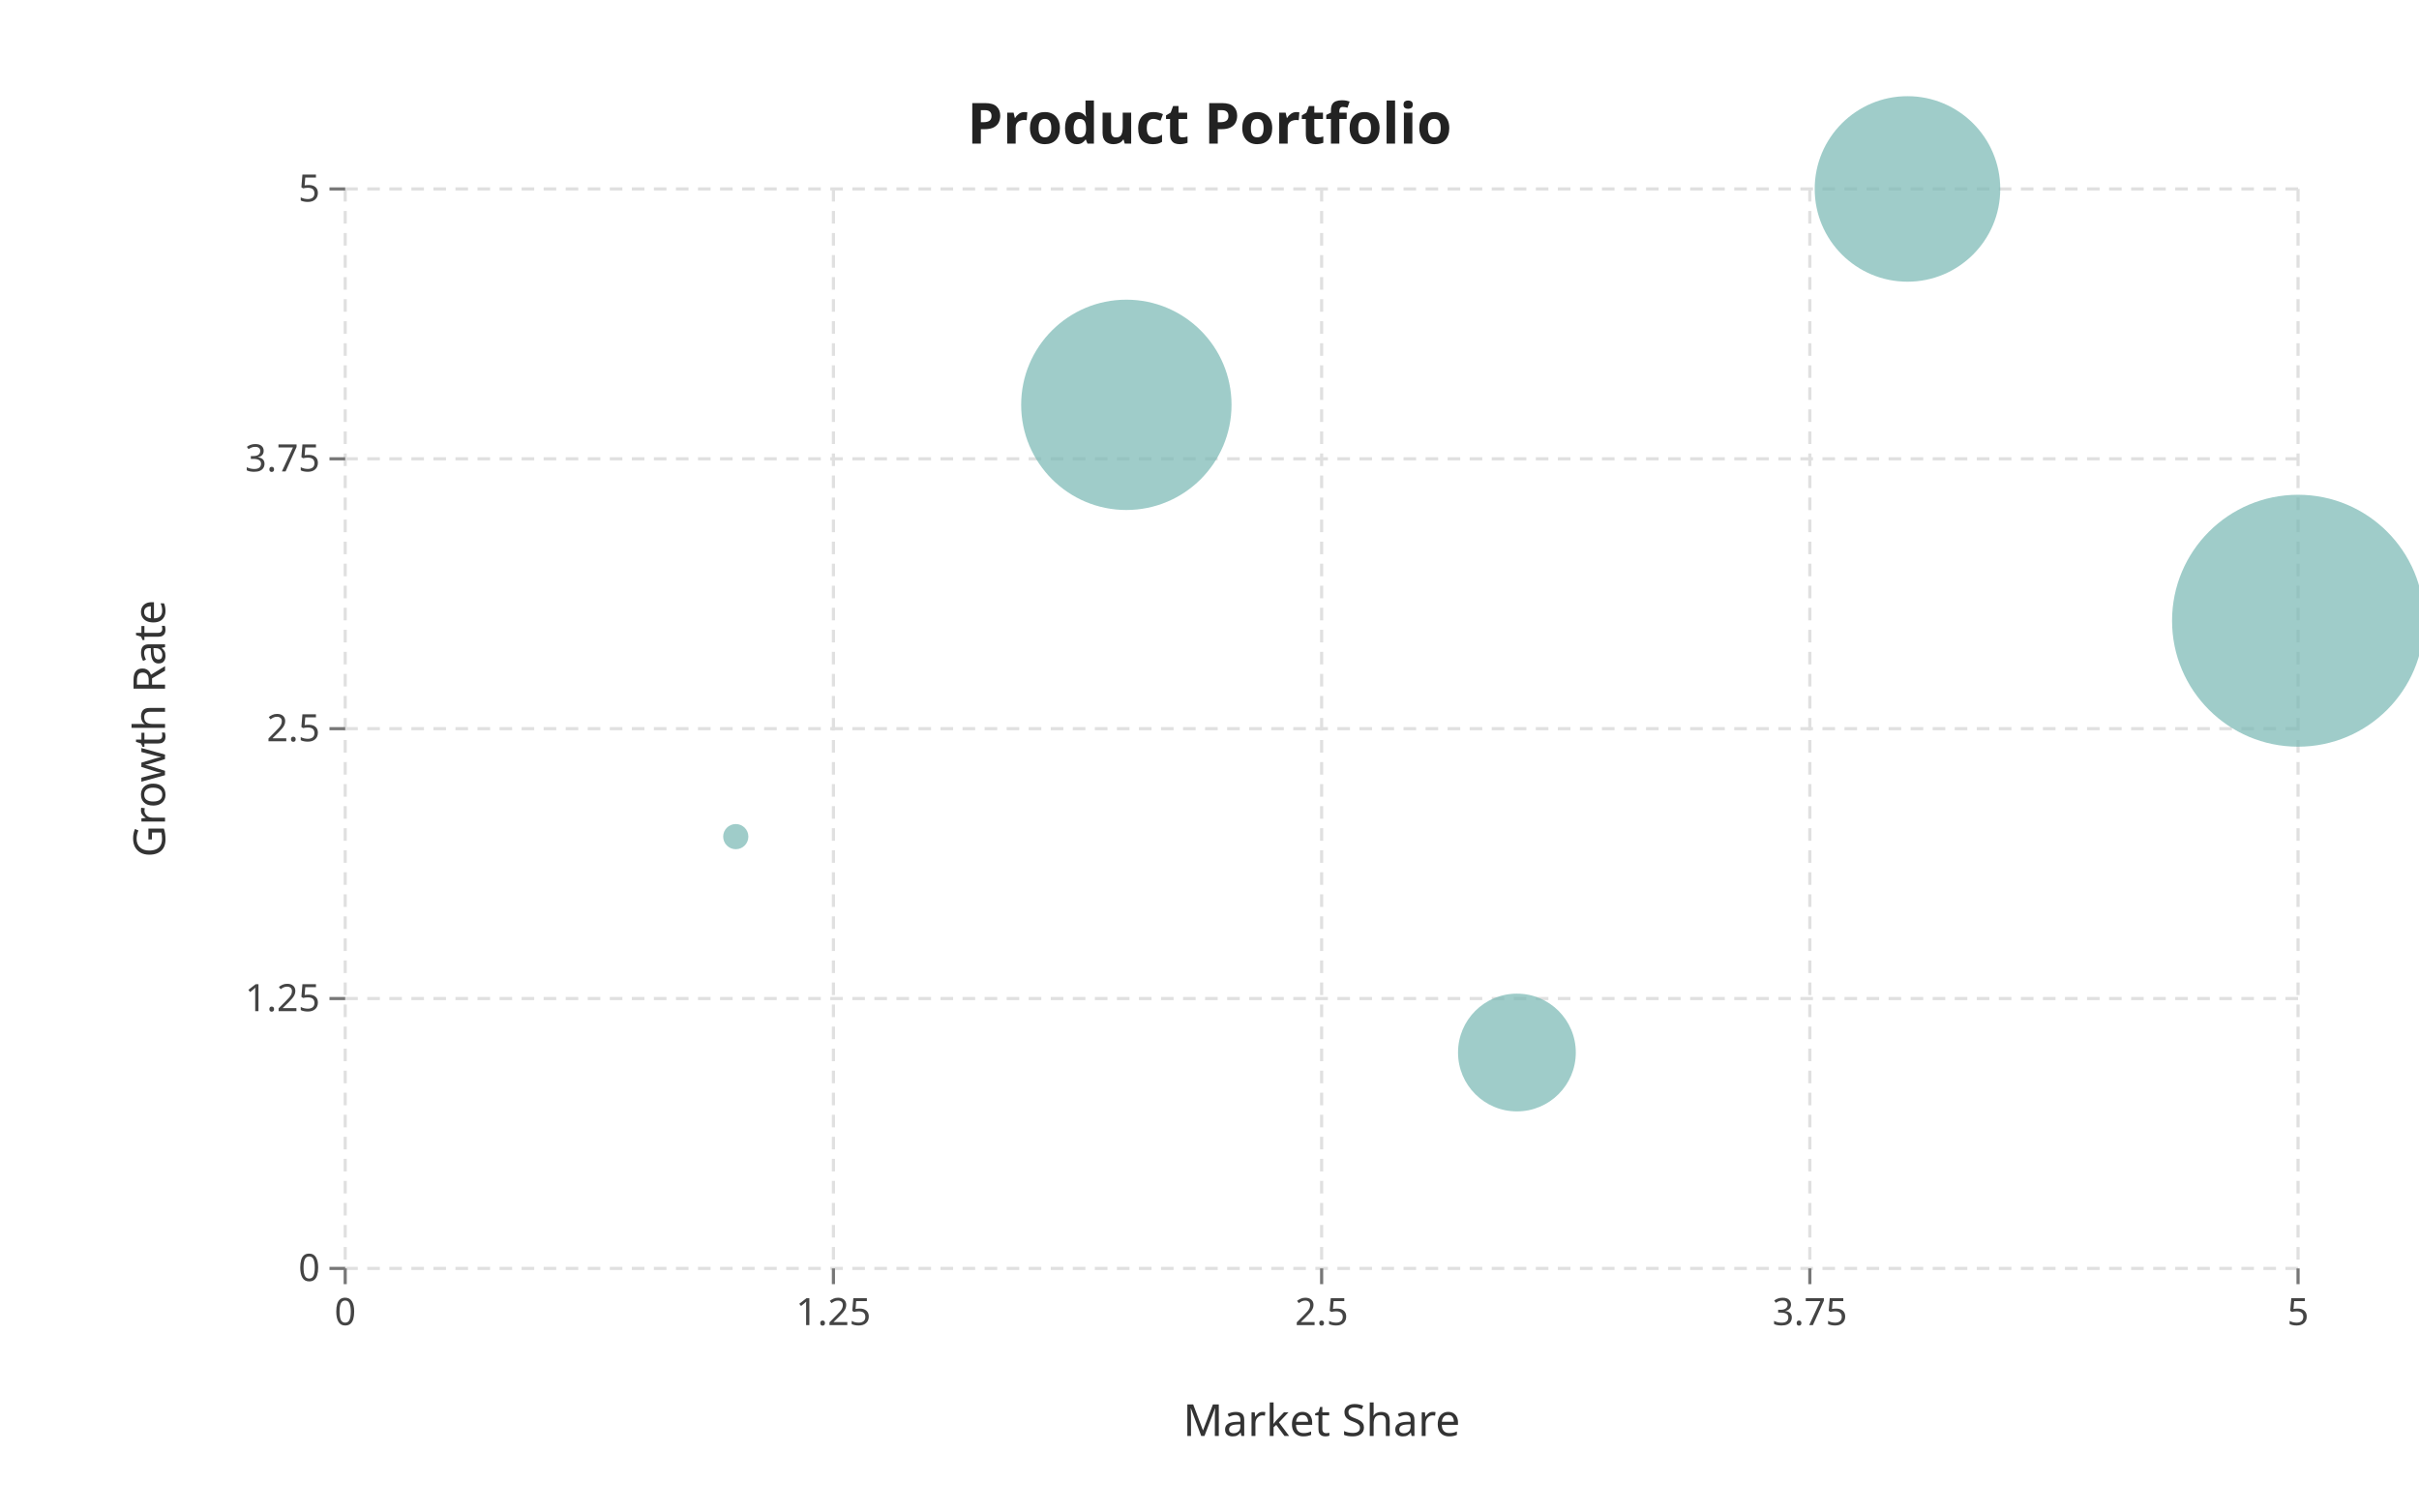
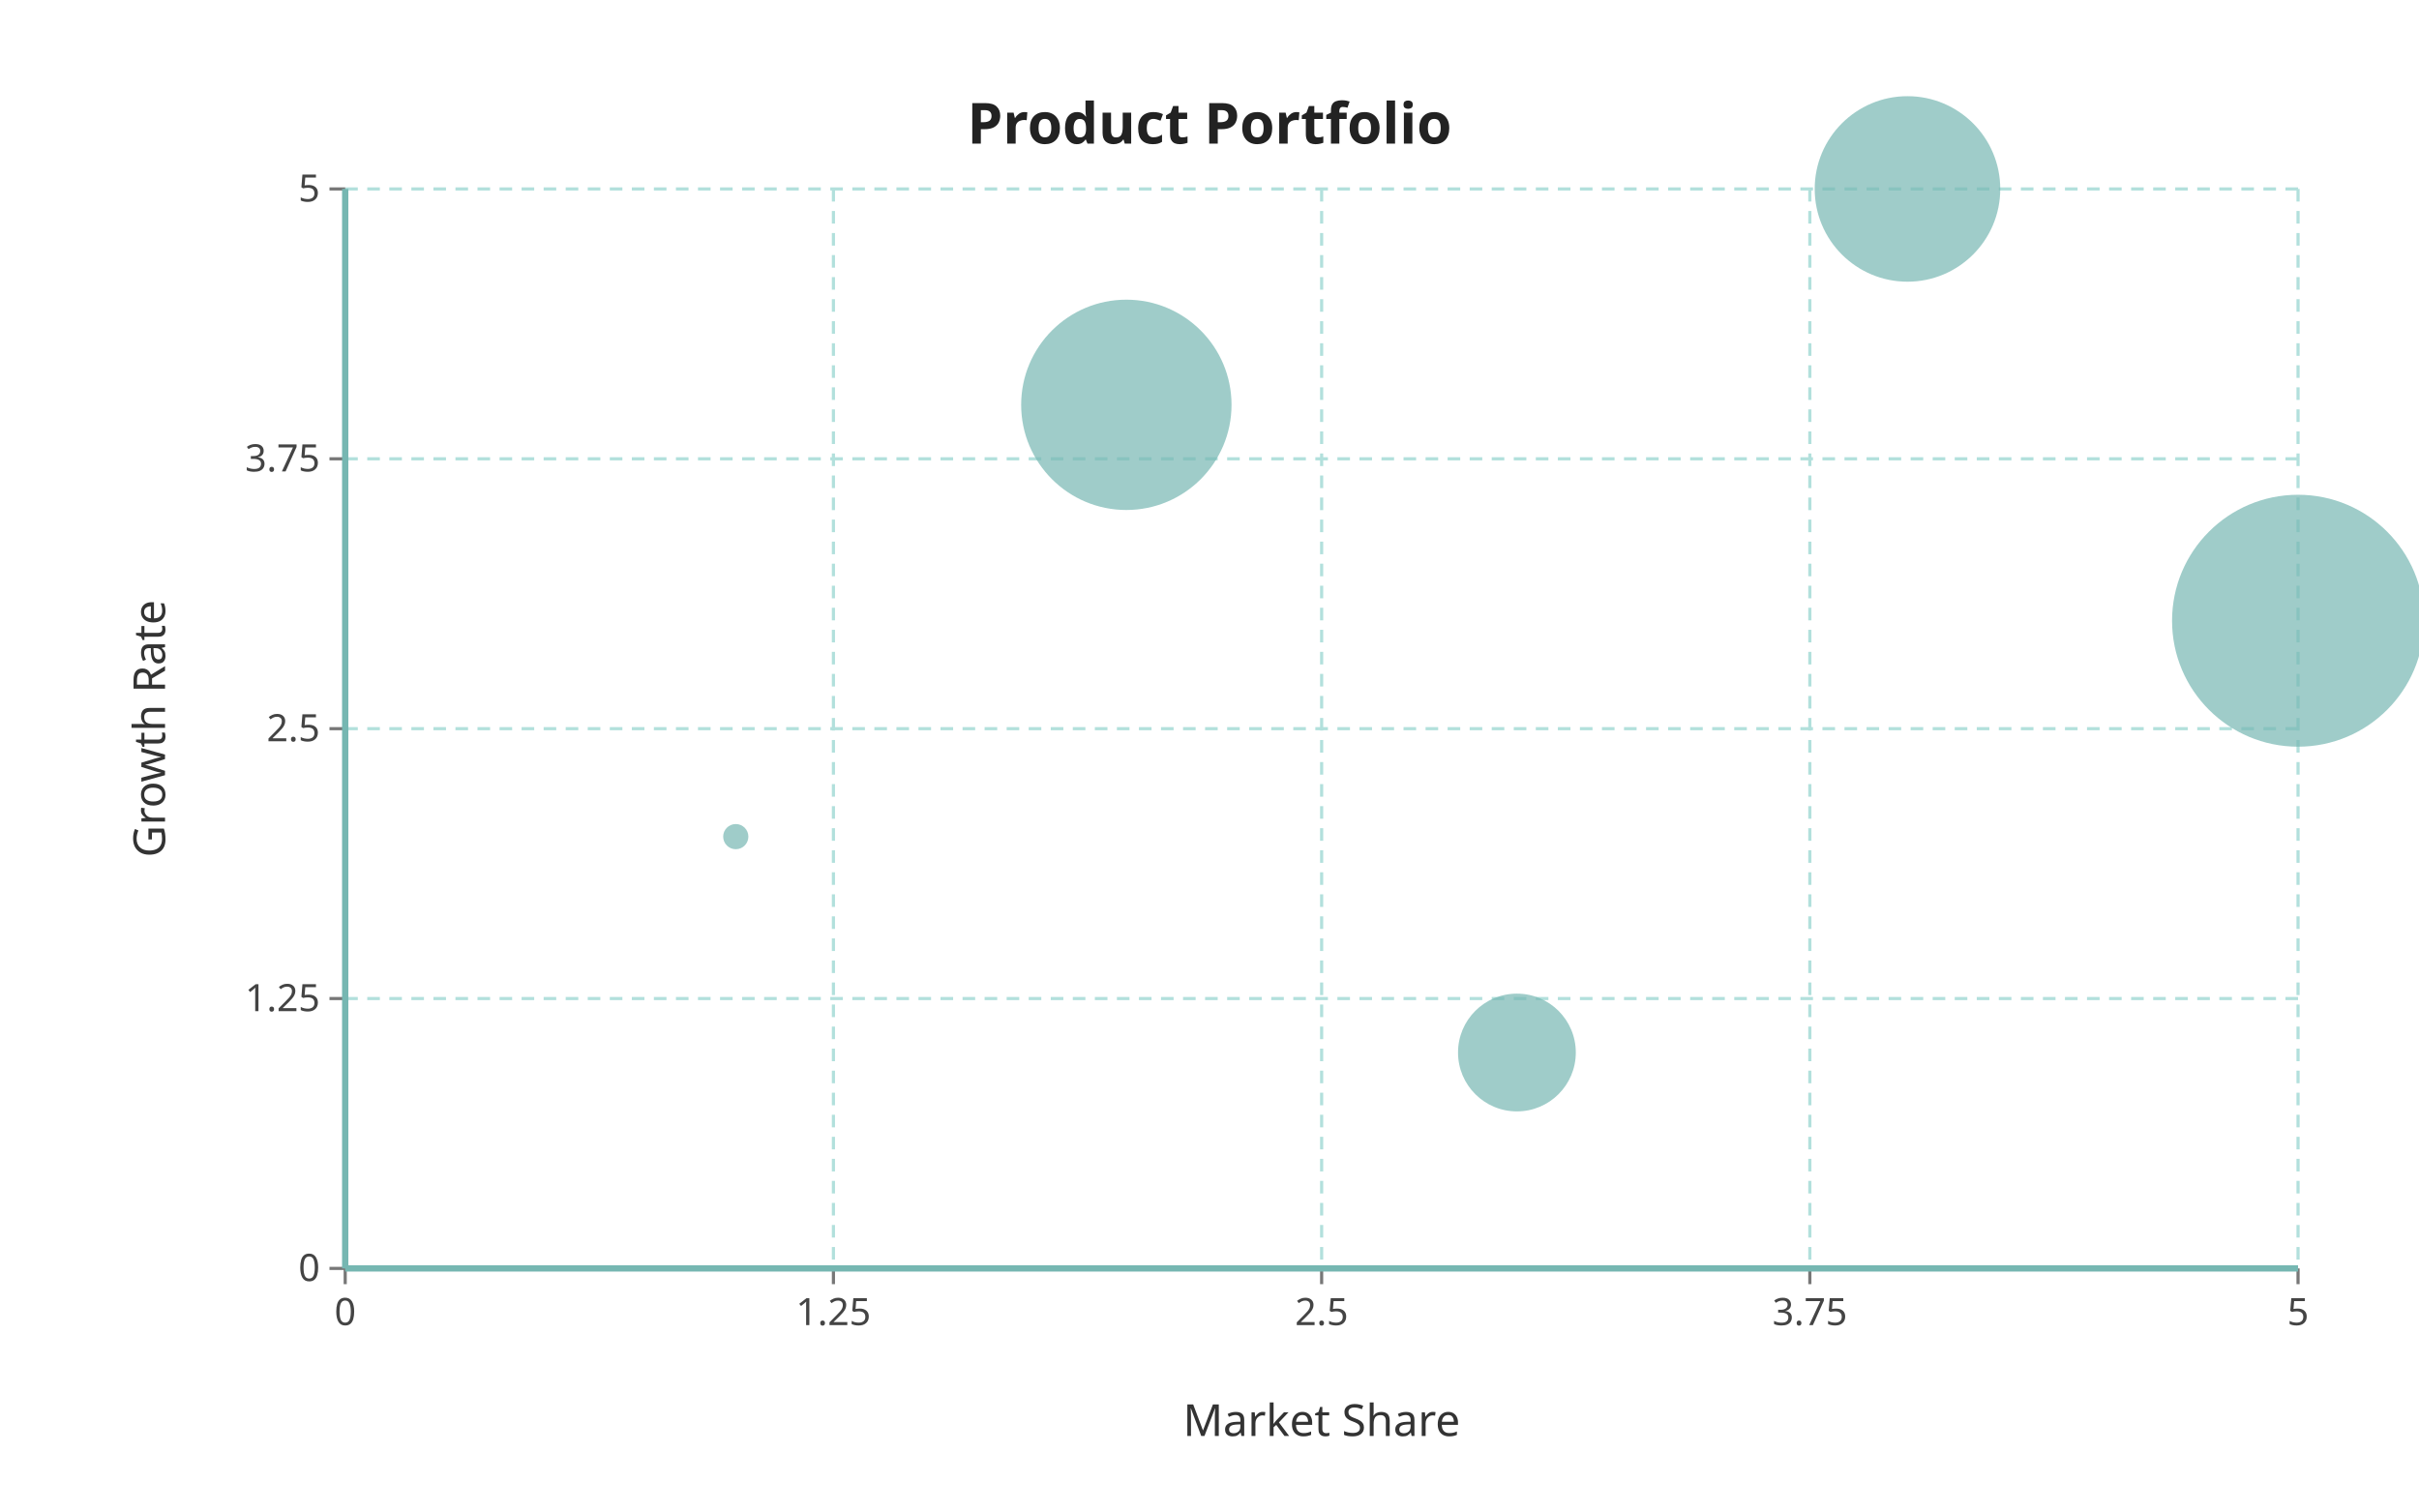
<svg xmlns="http://www.w3.org/2000/svg" width="768.0" height="480.0" style="font-family: sans-serif;">
  <text x="384.0" y="45.6" text-anchor="middle" font-size="18" font-weight="bold" fill="#222">Product Portfolio</text>
-   <g class="grid" stroke-dasharray="4 3">
-     <line x1="109.6" y1="60.0" x2="109.6" y2="402.8" stroke="#e0e0e0" stroke-width="1" />
-     <line x1="264.6" y1="60.0" x2="264.6" y2="402.8" stroke="#e0e0e0" stroke-width="1" />
-     <line x1="419.6" y1="60.0" x2="419.6" y2="402.8" stroke="#e0e0e0" stroke-width="1" />
-     <line x1="574.6" y1="60.0" x2="574.6" y2="402.8" stroke="#e0e0e0" stroke-width="1" />
-     <line x1="729.6" y1="60.0" x2="729.6" y2="402.8" stroke="#e0e0e0" stroke-width="1" />
-     <line x1="109.6" y1="402.8" x2="729.6" y2="402.8" stroke="#e0e0e0" stroke-width="1" />
-     <line x1="109.6" y1="317.1" x2="729.6" y2="317.1" stroke="#e0e0e0" stroke-width="1" />
-     <line x1="109.6" y1="231.4" x2="729.6" y2="231.4" stroke="#e0e0e0" stroke-width="1" />
-     <line x1="109.6" y1="145.7" x2="729.6" y2="145.7" stroke="#e0e0e0" stroke-width="1" />
-     <line x1="109.6" y1="60.0" x2="729.6" y2="60.0" stroke="#e0e0e0" stroke-width="1" />
+   <g class="grid">
+     <line x1="109.6" y1="60.0" x2="109.6" y2="402.8" stroke="#b2e0dc" stroke-width="1" stroke-dasharray="4 3" />
+     <line x1="264.6" y1="60.0" x2="264.6" y2="402.8" stroke="#b2e0dc" stroke-width="1" stroke-dasharray="4 3" />
+     <line x1="419.6" y1="60.0" x2="419.6" y2="402.8" stroke="#b2e0dc" stroke-width="1" stroke-dasharray="4 3" />
+     <line x1="574.6" y1="60.0" x2="574.6" y2="402.8" stroke="#b2e0dc" stroke-width="1" stroke-dasharray="4 3" />
+     <line x1="729.6" y1="60.0" x2="729.6" y2="402.8" stroke="#b2e0dc" stroke-width="1" stroke-dasharray="4 3" />
+     <line x1="109.6" y1="402.8" x2="729.6" y2="402.8" stroke="#b2e0dc" stroke-width="1" stroke-dasharray="4 3" />
+     <line x1="109.6" y1="317.1" x2="729.6" y2="317.1" stroke="#b2e0dc" stroke-width="1" stroke-dasharray="4 3" />
+     <line x1="109.6" y1="231.4" x2="729.6" y2="231.4" stroke="#b2e0dc" stroke-width="1" stroke-dasharray="4 3" />
+     <line x1="109.6" y1="145.7" x2="729.6" y2="145.7" stroke="#b2e0dc" stroke-width="1" stroke-dasharray="4 3" />
+     <line x1="109.6" y1="60.0" x2="729.6" y2="60.0" stroke="#b2e0dc" stroke-width="1" stroke-dasharray="4 3" />
  </g>
  <g class="axes">
    <line x1="109.6" y1="402.8" x2="109.6" y2="407.8" stroke="#777" stroke-width="1" />
    <text x="109.6" y="420.8" text-anchor="middle" font-size="12" fill="#444">0</text>
    <line x1="264.6" y1="402.8" x2="264.6" y2="407.8" stroke="#777" stroke-width="1" />
    <text x="264.6" y="420.8" text-anchor="middle" font-size="12" fill="#444">1.25</text>
    <line x1="419.6" y1="402.8" x2="419.6" y2="407.8" stroke="#777" stroke-width="1" />
    <text x="419.6" y="420.8" text-anchor="middle" font-size="12" fill="#444">2.5</text>
    <line x1="574.6" y1="402.8" x2="574.6" y2="407.8" stroke="#777" stroke-width="1" />
    <text x="574.6" y="420.8" text-anchor="middle" font-size="12" fill="#444">3.75</text>
    <line x1="729.6" y1="402.8" x2="729.6" y2="407.8" stroke="#777" stroke-width="1" />
    <text x="729.6" y="420.8" text-anchor="middle" font-size="12" fill="#444">5</text>
    <text x="419.6" y="456.0" text-anchor="middle" font-size="14" fill="#333">Market Share</text>
    <line x1="109.6" y1="402.8" x2="104.6" y2="402.8" stroke="#777" stroke-width="1" />
    <text x="101.6" y="406.8" text-anchor="end" font-size="12" fill="#444">0</text>
    <line x1="109.6" y1="317.1" x2="104.6" y2="317.1" stroke="#777" stroke-width="1" />
    <text x="101.6" y="321.1" text-anchor="end" font-size="12" fill="#444">1.25</text>
    <line x1="109.6" y1="231.4" x2="104.6" y2="231.4" stroke="#777" stroke-width="1" />
    <text x="101.6" y="235.4" text-anchor="end" font-size="12" fill="#444">2.5</text>
    <line x1="109.6" y1="145.7" x2="104.6" y2="145.7" stroke="#777" stroke-width="1" />
    <text x="101.6" y="149.7" text-anchor="end" font-size="12" fill="#444">3.75</text>
    <line x1="109.6" y1="60.0" x2="104.6" y2="60.0" stroke="#777" stroke-width="1" />
    <text x="101.6" y="64.0" text-anchor="end" font-size="12" fill="#444">5</text>
    <text x="52.4" y="231.4" transform="rotate(-90,52.4,231.4)" text-anchor="middle" font-size="14" fill="#333">Growth Rate</text>
  </g>
+   <g class="axis-spines">
+     <line x1="109.6" y1="402.8" x2="729.6" y2="402.8" stroke="#76b7b2" stroke-width="2.0" />
+     <line x1="109.6" y1="60.0" x2="109.6" y2="402.8" stroke="#76b7b2" stroke-width="2.0" />
+   </g>
  <g class="series-0">
    <circle cx="233.6" cy="265.68" r="4.0" fill="#76b7b2" opacity="0.7" />
    <circle cx="357.6" cy="128.56" r="33.394" fill="#76b7b2" opacity="0.7" />
    <circle cx="481.6" cy="334.24" r="18.697" fill="#76b7b2" opacity="0.7" />
    <circle cx="605.6" cy="60.0" r="29.456" fill="#76b7b2" opacity="0.7" />
    <circle cx="729.6" cy="197.12" r="40.0" fill="#76b7b2" opacity="0.7" />
  </g>
</svg>
